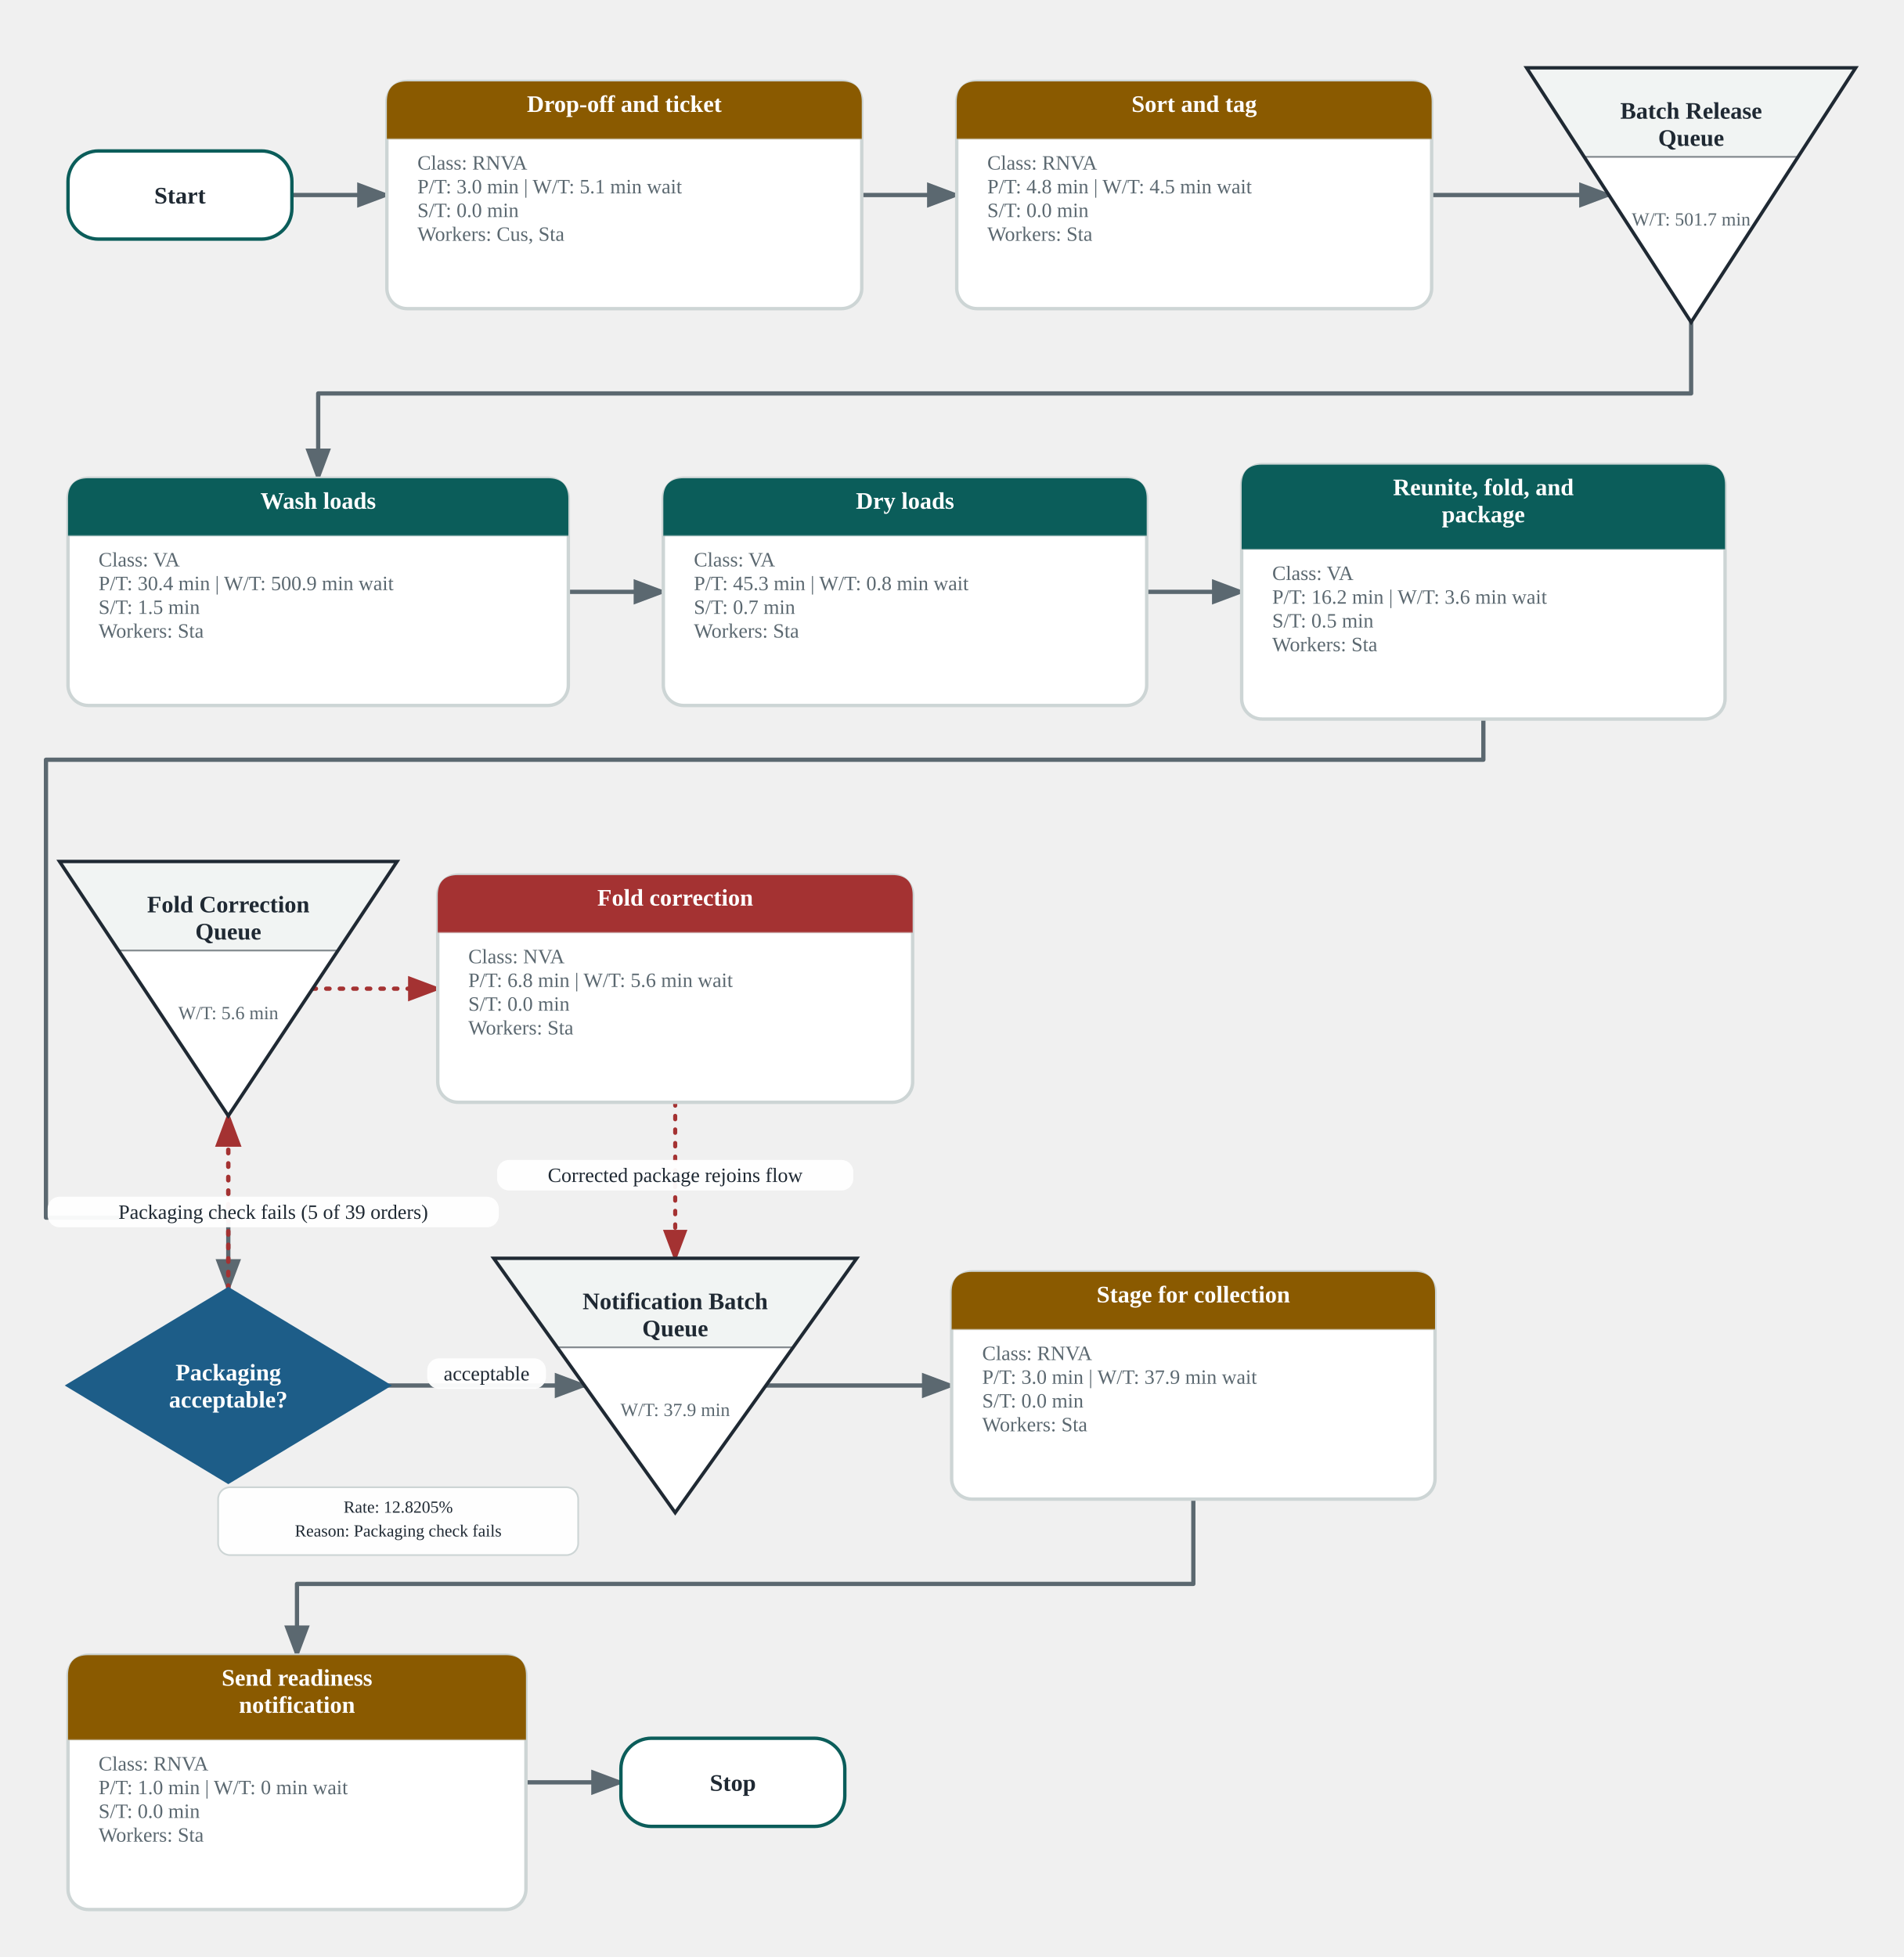
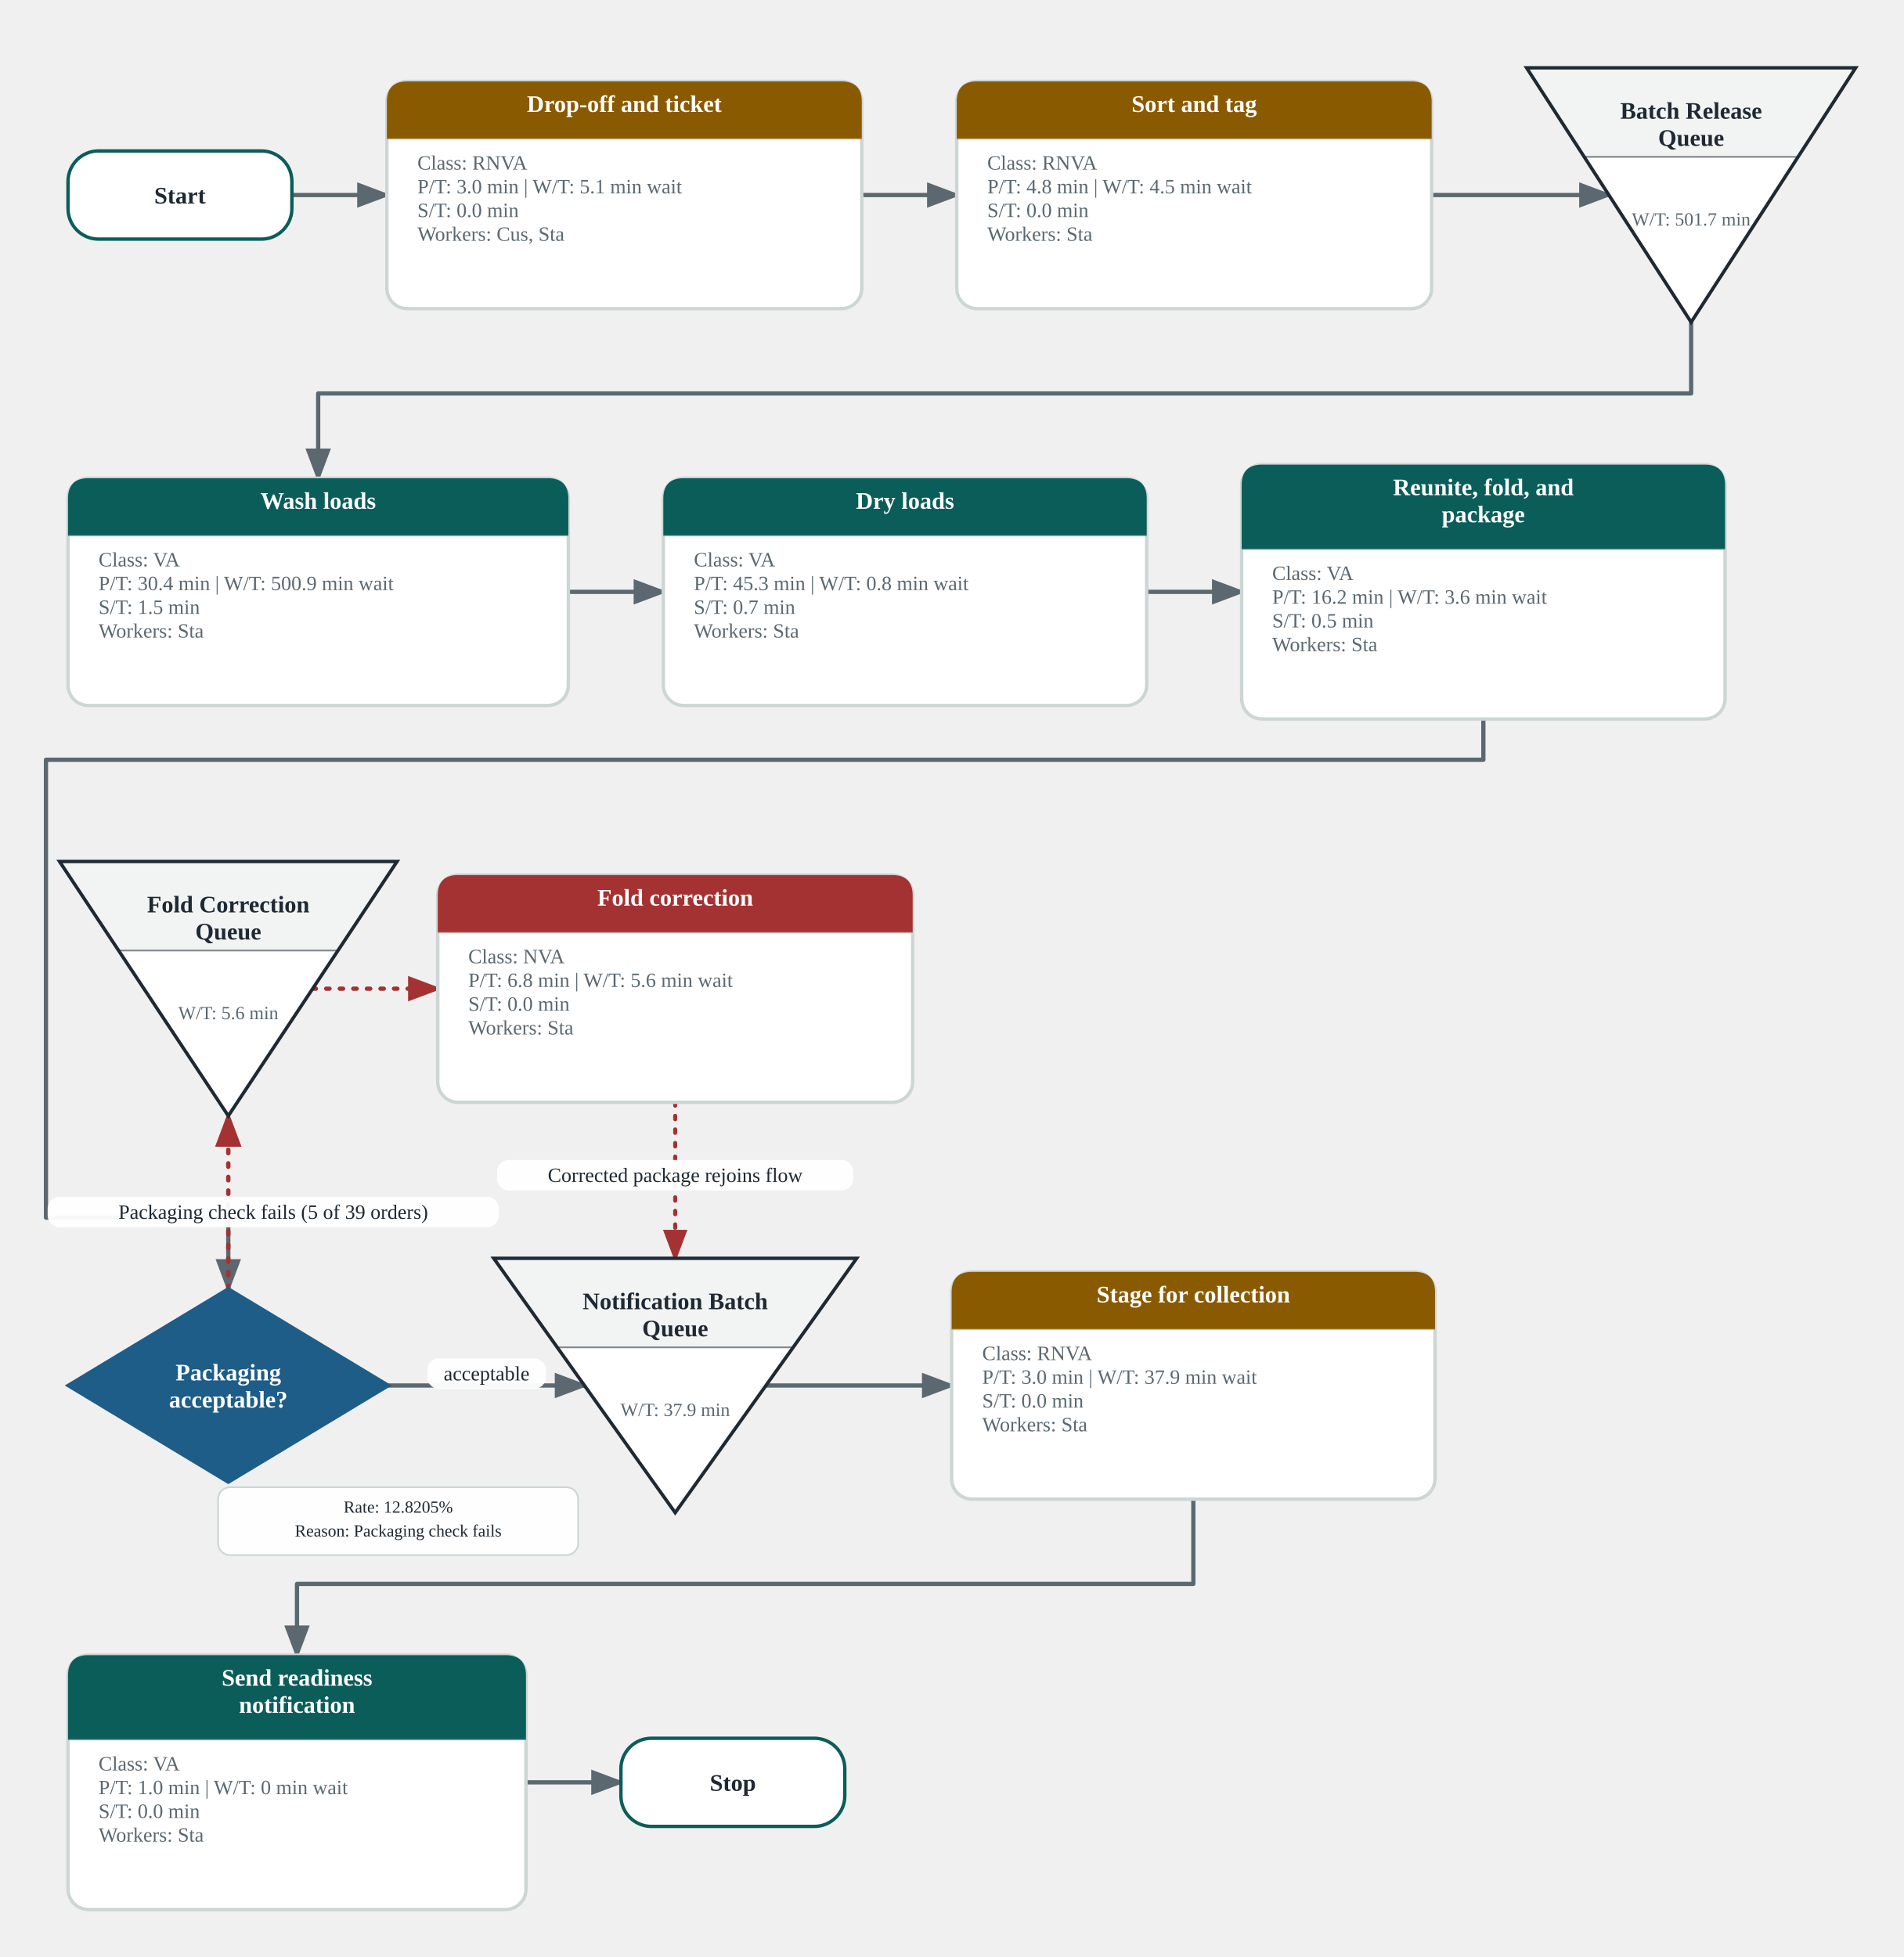
<svg xmlns="http://www.w3.org/2000/svg" preserveAspectRatio="xMidYMid meet" width="1200" height="1234" viewBox="0 0 1122 1154" data-flo-artifact-kind="svg" data-flo-backend="svg" data-flo-diagram="sppm" data-flo-layout-engine="elk" role="img" aria-labelledby="flo-svg-title flo-svg-description" data-sppm-publication-page-id="main-p1">
  <defs>
    <marker id="flo-sppm-arrow" markerWidth="8" markerHeight="6" refX="7" refY="3" orient="auto" markerUnits="strokeWidth">
      <path d="M0,0 L8,3 L0,6 z" fill="#5B6870" />
    </marker>
    <marker id="flo-sppm-rework-arrow" markerWidth="8" markerHeight="6" refX="7" refY="3" orient="auto" markerUnits="strokeWidth">
      <path d="M0,0 L8,3 L0,6 z" fill="#A43232" />
    </marker>
  </defs>
  <rect width="100%" height="100%" fill="transparent" />
  <g transform="translate(28.0,28.0)">
    <g data-edge-source="correction_queue" data-edge-target="fold_correction" data-edge-kind="rework">
      <polyline points="156.2,555.0 193.1,555.0 230.0,555.0" fill="none" stroke="#A43232" stroke-width="2.5" stroke-linecap="round" stroke-linejoin="round" marker-end="url(#flo-sppm-rework-arrow)" stroke-dasharray="2 6" />
    </g>
    <g data-edge-source="dropoff" data-edge-target="sort_tag" data-edge-kind="direct">
      <polyline points="480.0,87.0 536.0,87.0" fill="none" stroke="#5B6870" stroke-width="2.5" stroke-linecap="round" stroke-linejoin="round" marker-end="url(#flo-sppm-arrow)" />
    </g>
    <g data-edge-source="dry" data-edge-target="fold_package" data-edge-kind="direct">
      <polyline points="648.0,321.0 704.0,321.0" fill="none" stroke="#5B6870" stroke-width="2.5" stroke-linecap="round" stroke-linejoin="round" marker-end="url(#flo-sppm-arrow)" />
    </g>
    <g data-edge-source="fold_correction" data-edge-target="notification_queue" data-edge-kind="rework" data-edge-rework-variant="return">
      <polyline points="370.0,622.0 370.0,714.0" fill="none" stroke="#A43232" stroke-width="2.4" stroke-linecap="round" stroke-linejoin="round" marker-end="url(#flo-sppm-rework-arrow)" stroke-dasharray="2 6" />
      <rect x="265.0" y="656.0" width="210.0" height="18.0" rx="7" fill="#FFFFFF" fill-opacity="0.95" />
      <text x="370.0" y="669.0" text-anchor="middle" font-family="Source Sans 3, system-ui, sans-serif" font-size="12" fill="#1F2933">Corrected package rejoins flow</text>
    </g>
    <g data-edge-source="fold_package" data-edge-target="packaging_check" data-edge-kind="direct">
      <polyline points="846.5,396.0 846.5,420.0 -1.0,420.0 -1.0,690.0 106.5,690.0 106.5,732.0" fill="none" stroke="#5B6870" stroke-width="2.5" stroke-linecap="round" stroke-linejoin="round" marker-end="url(#flo-sppm-arrow)" />
    </g>
    <g data-edge-source="notification_queue" data-edge-target="stage_collection" data-edge-kind="direct">
      <polyline points="423.5,789.0 533.0,789.0" fill="none" stroke="#5B6870" stroke-width="2.5" stroke-linecap="round" stroke-linejoin="round" marker-end="url(#flo-sppm-arrow)" />
    </g>
    <g data-edge-source="packaging_check" data-edge-target="correction_queue" data-edge-kind="rework" data-edge-rework-variant="branch">
      <polyline points="106.5,732.0 106.5,630.0" fill="none" stroke="#A43232" stroke-width="2.6" stroke-linecap="round" stroke-linejoin="round" marker-end="url(#flo-sppm-rework-arrow)" stroke-dasharray="2 6" />
      <rect x="0.0" y="677.7" width="266.0" height="18.0" rx="7" fill="#FFFFFF" fill-opacity="0.95" />
      <text x="133.0" y="690.7" text-anchor="middle" font-family="Source Sans 3, system-ui, sans-serif" font-size="12" fill="#1F2933">Packaging check fails (5 of 39 orders)</text>
      <rect x="100.5" y="849.0" width="212.3" height="40.0" rx="7" fill="#FFFFFF" stroke="#CDD5D5" stroke-width="1" fill-opacity="0.96" />
      <text x="206.7" y="864.0" text-anchor="middle" font-family="Source Sans 3, system-ui, sans-serif" font-size="10" font-weight="400" fill="#1F2933">Rate: 12.8205%</text>
      <text x="206.7" y="878.0" text-anchor="middle" font-family="Source Sans 3, system-ui, sans-serif" font-size="10" font-weight="400" fill="#1F2933">Reason: Packaging check fails</text>
    </g>
    <g data-edge-source="packaging_check" data-edge-target="notification_queue" data-edge-kind="direct">
      <polyline points="201.0,789.0 316.5,789.0" fill="none" stroke="#5B6870" stroke-width="2.5" stroke-linecap="round" stroke-linejoin="round" marker-end="url(#flo-sppm-arrow)" />
      <rect x="223.8" y="773.0" width="70.0" height="18.0" rx="7" fill="#FFFFFF" fill-opacity="0.95" />
      <text x="258.8" y="786.0" text-anchor="middle" font-family="Source Sans 3, system-ui, sans-serif" font-size="12" fill="#1F2933">acceptable</text>
    </g>
    <g data-edge-source="send_notification" data-edge-target="end" data-edge-kind="direct">
      <polyline points="282.0,1023.0 338.0,1023.0" fill="none" stroke="#5B6870" stroke-width="2.5" stroke-linecap="round" stroke-linejoin="round" marker-end="url(#flo-sppm-arrow)" />
    </g>
    <g data-edge-source="sort_tag" data-edge-target="wash_release_queue" data-edge-kind="direct">
      <polyline points="816.0,87.0 920.5,87.0" fill="none" stroke="#5B6870" stroke-width="2.5" stroke-linecap="round" stroke-linejoin="round" marker-end="url(#flo-sppm-arrow)" />
    </g>
    <g data-edge-source="stage_collection" data-edge-target="send_notification" data-edge-kind="direct">
      <polyline points="675.5,856.0 675.5,906.0 147.0,906.0 147.0,948.0" fill="none" stroke="#5B6870" stroke-width="2.5" stroke-linecap="round" stroke-linejoin="round" marker-end="url(#flo-sppm-arrow)" />
    </g>
    <g data-edge-source="start" data-edge-target="dropoff" data-edge-kind="direct">
      <polyline points="144.0,87.0 200.0,87.0" fill="none" stroke="#5B6870" stroke-width="2.5" stroke-linecap="round" stroke-linejoin="round" marker-end="url(#flo-sppm-arrow)" />
    </g>
    <g data-edge-source="wash" data-edge-target="dry" data-edge-kind="direct">
      <polyline points="307.0,321.0 363.0,321.0" fill="none" stroke="#5B6870" stroke-width="2.5" stroke-linecap="round" stroke-linejoin="round" marker-end="url(#flo-sppm-arrow)" />
    </g>
    <g data-edge-source="wash_release_queue" data-edge-target="wash" data-edge-kind="direct">
      <polyline points="969.0,162.0 969.0,204.0 159.5,204.0 159.5,254.0" fill="none" stroke="#5B6870" stroke-width="2.5" stroke-linecap="round" stroke-linejoin="round" marker-end="url(#flo-sppm-arrow)" />
    </g>
    <g data-node-id="start" data-node-kind="start">
      <rect x="12.0" y="61.0" width="132.0" height="52.0" rx="18" fill="#FFFFFF" stroke="#0B5D5A" stroke-width="2" />
      <text x="78.0" y="92.0" text-anchor="middle" font-family="Source Sans 3, system-ui, sans-serif" font-size="14" font-weight="600" fill="#1F2933">Start</text>
    </g>
    <g data-node-id="dropoff" data-node-kind="task">
      <rect x="200.0" y="20.0" width="280.0" height="134.0" rx="12" fill="white" stroke="#CDD5D5" stroke-width="2" />
      <path data-node-header="top-rounded" d="M 212.0 20.0 L 468.0 20.0 Q 480.0 20.0 480.0 32.0 L 480.0 54.0 L 200.0 54.0 L 200.0 32.0 Q 200.0 20.0 212.0 20.0 Z" fill="#8A5A00" stroke="none" />
      <line x1="200.0" y1="54.0" x2="480.0" y2="54.0" stroke="#CDD5D5" stroke-width="1" opacity="0.35" />
      <text x="340.0" y="38.0" text-anchor="middle" font-family="Source Sans 3, system-ui, sans-serif" font-size="14" font-weight="600" fill="#FFFFFF">Drop-off and ticket</text>
      <text x="218.0" y="72.0" text-anchor="start" font-family="Source Sans 3, system-ui, sans-serif" font-size="12" font-weight="400" fill="#5B6870">Class: RNVA</text>
      <text x="218.0" y="86.0" text-anchor="start" font-family="Source Sans 3, system-ui, sans-serif" font-size="12" font-weight="400" fill="#5B6870">P/T: 3.0 min | W/T: 5.1 min wait</text>
      <text x="218.0" y="100.0" text-anchor="start" font-family="Source Sans 3, system-ui, sans-serif" font-size="12" font-weight="400" fill="#5B6870">S/T: 0.0 min</text>
      <text x="218.0" y="114.0" text-anchor="start" font-family="Source Sans 3, system-ui, sans-serif" font-size="12" font-weight="400" fill="#5B6870">Workers: Cus, Sta</text>
    </g>
    <g data-node-id="sort_tag" data-node-kind="task">
      <rect x="536.0" y="20.0" width="280.0" height="134.0" rx="12" fill="white" stroke="#CDD5D5" stroke-width="2" />
      <path data-node-header="top-rounded" d="M 548.0 20.0 L 804.0 20.0 Q 816.0 20.0 816.0 32.0 L 816.0 54.0 L 536.0 54.0 L 536.0 32.0 Q 536.0 20.0 548.0 20.0 Z" fill="#8A5A00" stroke="none" />
      <line x1="536.0" y1="54.0" x2="816.0" y2="54.0" stroke="#CDD5D5" stroke-width="1" opacity="0.35" />
      <text x="676.0" y="38.0" text-anchor="middle" font-family="Source Sans 3, system-ui, sans-serif" font-size="14" font-weight="600" fill="#FFFFFF">Sort and tag</text>
      <text x="554.0" y="72.0" text-anchor="start" font-family="Source Sans 3, system-ui, sans-serif" font-size="12" font-weight="400" fill="#5B6870">Class: RNVA</text>
      <text x="554.0" y="86.0" text-anchor="start" font-family="Source Sans 3, system-ui, sans-serif" font-size="12" font-weight="400" fill="#5B6870">P/T: 4.8 min | W/T: 4.5 min wait</text>
      <text x="554.0" y="100.0" text-anchor="start" font-family="Source Sans 3, system-ui, sans-serif" font-size="12" font-weight="400" fill="#5B6870">S/T: 0.0 min</text>
      <text x="554.0" y="114.0" text-anchor="start" font-family="Source Sans 3, system-ui, sans-serif" font-size="12" font-weight="400" fill="#5B6870">Workers: Sta</text>
    </g>
    <g data-node-id="wash_release_queue" data-node-kind="queue">
      <polygon data-node-queue-body="true" points="872.0,12.0 1066.0,12.0 969.0,162.0" fill="#FFFFFF" stroke="none" />
      <polygon data-node-queue-color-band="true" points="872.0,12.0 1066.0,12.0 1032.0,64.5 906.0,64.5" fill="#F1F4F3" stroke="none" />
      <line data-node-queue-divider="true" x1="906.0" y1="64.5" x2="1032.0" y2="64.5" stroke="#1F2933" stroke-width="1" opacity="0.55" />
      <polygon data-node-queue-outline="true" points="872.0,12.0 1066.0,12.0 969.0,162.0" fill="none" stroke="#1F2933" stroke-width="2" />
      <text x="969.0" y="42.0" text-anchor="middle" font-family="Source Sans 3, system-ui, sans-serif" font-size="14" font-weight="600" fill="#1F2933">Batch Release</text>
      <text x="969.0" y="58.0" text-anchor="middle" font-family="Source Sans 3, system-ui, sans-serif" font-size="14" font-weight="600" fill="#1F2933">Queue</text>
      <text x="969.0" y="105.0" text-anchor="middle" font-family="Source Sans 3, system-ui, sans-serif" font-size="11" font-weight="400" fill="#5B6870">W/T: 501.7 min</text>
    </g>
    <g data-node-id="wash" data-node-kind="task">
      <rect x="12.0" y="254.0" width="295.0" height="134.0" rx="12" fill="white" stroke="#CDD5D5" stroke-width="2" />
      <path data-node-header="top-rounded" d="M 24.0 254.0 L 295.0 254.0 Q 307.0 254.0 307.0 266.0 L 307.0 288.0 L 12.0 288.0 L 12.0 266.0 Q 12.0 254.0 24.0 254.0 Z" fill="#0B5D5A" stroke="none" />
      <line x1="12.0" y1="288.0" x2="307.0" y2="288.0" stroke="#CDD5D5" stroke-width="1" opacity="0.35" />
      <text x="159.5" y="272.0" text-anchor="middle" font-family="Source Sans 3, system-ui, sans-serif" font-size="14" font-weight="600" fill="#FFFFFF">Wash loads</text>
      <text x="30.0" y="306.0" text-anchor="start" font-family="Source Sans 3, system-ui, sans-serif" font-size="12" font-weight="400" fill="#5B6870">Class: VA</text>
      <text x="30.0" y="320.0" text-anchor="start" font-family="Source Sans 3, system-ui, sans-serif" font-size="12" font-weight="400" fill="#5B6870">P/T: 30.4 min | W/T: 500.9 min wait</text>
      <text x="30.0" y="334.0" text-anchor="start" font-family="Source Sans 3, system-ui, sans-serif" font-size="12" font-weight="400" fill="#5B6870">S/T: 1.5 min</text>
      <text x="30.0" y="348.0" text-anchor="start" font-family="Source Sans 3, system-ui, sans-serif" font-size="12" font-weight="400" fill="#5B6870">Workers: Sta</text>
    </g>
    <g data-node-id="dry" data-node-kind="task">
      <rect x="363.0" y="254.0" width="285.0" height="134.0" rx="12" fill="white" stroke="#CDD5D5" stroke-width="2" />
      <path data-node-header="top-rounded" d="M 375.0 254.0 L 636.0 254.0 Q 648.0 254.0 648.0 266.0 L 648.0 288.0 L 363.0 288.0 L 363.0 266.0 Q 363.0 254.0 375.0 254.0 Z" fill="#0B5D5A" stroke="none" />
      <line x1="363.0" y1="288.0" x2="648.0" y2="288.0" stroke="#CDD5D5" stroke-width="1" opacity="0.35" />
      <text x="505.5" y="272.0" text-anchor="middle" font-family="Source Sans 3, system-ui, sans-serif" font-size="14" font-weight="600" fill="#FFFFFF">Dry loads</text>
      <text x="381.0" y="306.0" text-anchor="start" font-family="Source Sans 3, system-ui, sans-serif" font-size="12" font-weight="400" fill="#5B6870">Class: VA</text>
      <text x="381.0" y="320.0" text-anchor="start" font-family="Source Sans 3, system-ui, sans-serif" font-size="12" font-weight="400" fill="#5B6870">P/T: 45.3 min | W/T: 0.8 min wait</text>
      <text x="381.0" y="334.0" text-anchor="start" font-family="Source Sans 3, system-ui, sans-serif" font-size="12" font-weight="400" fill="#5B6870">S/T: 0.7 min</text>
      <text x="381.0" y="348.0" text-anchor="start" font-family="Source Sans 3, system-ui, sans-serif" font-size="12" font-weight="400" fill="#5B6870">Workers: Sta</text>
    </g>
    <g data-node-id="fold_package" data-node-kind="task">
      <rect x="704.0" y="246.0" width="285.0" height="150.0" rx="12" fill="white" stroke="#CDD5D5" stroke-width="2" />
      <path data-node-header="top-rounded" d="M 716.0 246.0 L 977.0 246.0 Q 989.0 246.0 989.0 258.0 L 989.0 296.0 L 704.0 296.0 L 704.0 258.0 Q 704.0 246.0 716.0 246.0 Z" fill="#0B5D5A" stroke="none" />
      <line x1="704.0" y1="296.0" x2="989.0" y2="296.0" stroke="#CDD5D5" stroke-width="1" opacity="0.35" />
      <text x="846.5" y="264.0" text-anchor="middle" font-family="Source Sans 3, system-ui, sans-serif" font-size="14" font-weight="600" fill="#FFFFFF">Reunite, fold, and</text>
      <text x="846.5" y="280.0" text-anchor="middle" font-family="Source Sans 3, system-ui, sans-serif" font-size="14" font-weight="600" fill="#FFFFFF">package</text>
      <text x="722.0" y="314.0" text-anchor="start" font-family="Source Sans 3, system-ui, sans-serif" font-size="12" font-weight="400" fill="#5B6870">Class: VA</text>
      <text x="722.0" y="328.0" text-anchor="start" font-family="Source Sans 3, system-ui, sans-serif" font-size="12" font-weight="400" fill="#5B6870">P/T: 16.2 min | W/T: 3.6 min wait</text>
      <text x="722.0" y="342.0" text-anchor="start" font-family="Source Sans 3, system-ui, sans-serif" font-size="12" font-weight="400" fill="#5B6870">S/T: 0.5 min</text>
      <text x="722.0" y="356.0" text-anchor="start" font-family="Source Sans 3, system-ui, sans-serif" font-size="12" font-weight="400" fill="#5B6870">Workers: Sta</text>
    </g>
    <g data-node-id="packaging_check" data-node-kind="decision">
      <polygon points="106.5,732.0 201.0,789.0 106.5,846.0 12.0,789.0" fill="#1D5D88" stroke="#1D5D88" stroke-width="2" />
      <text x="106.5" y="786.0" text-anchor="middle" font-family="Source Sans 3, system-ui, sans-serif" font-size="14" font-weight="600" fill="#FFFFFF">Packaging</text>
      <text x="106.5" y="802.0" text-anchor="middle" font-family="Source Sans 3, system-ui, sans-serif" font-size="14" font-weight="600" fill="#FFFFFF">acceptable?</text>
    </g>
    <g data-node-id="notification_queue" data-node-kind="queue">
      <polygon data-node-queue-body="true" points="263.0,714.0 477.0,714.0 370.0,864.0" fill="#FFFFFF" stroke="none" />
      <polygon data-node-queue-color-band="true" points="263.0,714.0 477.0,714.0 439.6,766.5 300.4,766.5" fill="#F1F4F3" stroke="none" />
      <line data-node-queue-divider="true" x1="300.4" y1="766.5" x2="439.6" y2="766.5" stroke="#1F2933" stroke-width="1" opacity="0.55" />
      <polygon data-node-queue-outline="true" points="263.0,714.0 477.0,714.0 370.0,864.0" fill="none" stroke="#1F2933" stroke-width="2" />
      <text x="370.0" y="744.0" text-anchor="middle" font-family="Source Sans 3, system-ui, sans-serif" font-size="14" font-weight="600" fill="#1F2933">Notification Batch</text>
      <text x="370.0" y="760.0" text-anchor="middle" font-family="Source Sans 3, system-ui, sans-serif" font-size="14" font-weight="600" fill="#1F2933">Queue</text>
      <text x="370.0" y="807.0" text-anchor="middle" font-family="Source Sans 3, system-ui, sans-serif" font-size="11" font-weight="400" fill="#5B6870">W/T: 37.9 min</text>
    </g>
    <g data-node-id="stage_collection" data-node-kind="task">
      <rect x="533.0" y="722.0" width="285.0" height="134.0" rx="12" fill="white" stroke="#CDD5D5" stroke-width="2" />
      <path data-node-header="top-rounded" d="M 545.0 722.0 L 806.0 722.0 Q 818.0 722.0 818.0 734.0 L 818.0 756.0 L 533.0 756.0 L 533.0 734.0 Q 533.0 722.0 545.0 722.0 Z" fill="#8A5A00" stroke="none" />
      <line x1="533.0" y1="756.0" x2="818.0" y2="756.0" stroke="#CDD5D5" stroke-width="1" opacity="0.35" />
      <text x="675.5" y="740.0" text-anchor="middle" font-family="Source Sans 3, system-ui, sans-serif" font-size="14" font-weight="600" fill="#FFFFFF">Stage for collection</text>
      <text x="551.0" y="774.0" text-anchor="start" font-family="Source Sans 3, system-ui, sans-serif" font-size="12" font-weight="400" fill="#5B6870">Class: RNVA</text>
      <text x="551.0" y="788.0" text-anchor="start" font-family="Source Sans 3, system-ui, sans-serif" font-size="12" font-weight="400" fill="#5B6870">P/T: 3.0 min | W/T: 37.9 min wait</text>
      <text x="551.0" y="802.0" text-anchor="start" font-family="Source Sans 3, system-ui, sans-serif" font-size="12" font-weight="400" fill="#5B6870">S/T: 0.0 min</text>
      <text x="551.0" y="816.0" text-anchor="start" font-family="Source Sans 3, system-ui, sans-serif" font-size="12" font-weight="400" fill="#5B6870">Workers: Sta</text>
    </g>
    <g data-node-id="send_notification" data-node-kind="task">
      <rect x="12.0" y="948.0" width="270.0" height="150.0" rx="12" fill="white" stroke="#CDD5D5" stroke-width="2" />
-       <path data-node-header="top-rounded" d="M 24.0 948.0 L 270.0 948.0 Q 282.0 948.0 282.0 960.0 L 282.0 998.0 L 12.0 998.0 L 12.0 960.0 Q 12.0 948.0 24.0 948.0 Z" fill="#8A5A00" stroke="none" />
+       <path data-node-header="top-rounded" d="M 24.0 948.0 L 270.0 948.0 Q 282.0 948.0 282.0 960.0 L 282.0 998.0 L 12.0 998.0 L 12.0 960.0 Q 12.0 948.0 24.0 948.0 Z" fill="#0B5D5A" stroke="none" />
      <line x1="12.0" y1="998.0" x2="282.0" y2="998.0" stroke="#CDD5D5" stroke-width="1" opacity="0.35" />
      <text x="147.0" y="966.0" text-anchor="middle" font-family="Source Sans 3, system-ui, sans-serif" font-size="14" font-weight="600" fill="#FFFFFF">Send readiness</text>
      <text x="147.0" y="982.0" text-anchor="middle" font-family="Source Sans 3, system-ui, sans-serif" font-size="14" font-weight="600" fill="#FFFFFF">notification</text>
-       <text x="30.0" y="1016.0" text-anchor="start" font-family="Source Sans 3, system-ui, sans-serif" font-size="12" font-weight="400" fill="#5B6870">Class: RNVA</text>
+       <text x="30.0" y="1016.0" text-anchor="start" font-family="Source Sans 3, system-ui, sans-serif" font-size="12" font-weight="400" fill="#5B6870">Class: VA</text>
      <text x="30.0" y="1030.0" text-anchor="start" font-family="Source Sans 3, system-ui, sans-serif" font-size="12" font-weight="400" fill="#5B6870">P/T: 1.0 min | W/T: 0 min wait</text>
      <text x="30.0" y="1044.0" text-anchor="start" font-family="Source Sans 3, system-ui, sans-serif" font-size="12" font-weight="400" fill="#5B6870">S/T: 0.0 min</text>
      <text x="30.0" y="1058.0" text-anchor="start" font-family="Source Sans 3, system-ui, sans-serif" font-size="12" font-weight="400" fill="#5B6870">Workers: Sta</text>
    </g>
    <g data-node-id="correction_queue" data-node-kind="queue">
      <polygon data-node-queue-body="true" points="7.0,480.0 206.0,480.0 106.5,630.0" fill="#FFFFFF" stroke="none" />
      <polygon data-node-queue-color-band="true" points="7.0,480.0 206.0,480.0 171.2,532.5 41.8,532.5" fill="#F1F4F3" stroke="none" />
      <line data-node-queue-divider="true" x1="41.8" y1="532.5" x2="171.2" y2="532.5" stroke="#1F2933" stroke-width="1" opacity="0.55" />
      <polygon data-node-queue-outline="true" points="7.0,480.0 206.0,480.0 106.5,630.0" fill="none" stroke="#1F2933" stroke-width="2" />
      <text x="106.5" y="510.0" text-anchor="middle" font-family="Source Sans 3, system-ui, sans-serif" font-size="14" font-weight="600" fill="#1F2933">Fold Correction</text>
      <text x="106.5" y="526.0" text-anchor="middle" font-family="Source Sans 3, system-ui, sans-serif" font-size="14" font-weight="600" fill="#1F2933">Queue</text>
      <text x="106.5" y="573.0" text-anchor="middle" font-family="Source Sans 3, system-ui, sans-serif" font-size="11" font-weight="400" fill="#5B6870">W/T: 5.6 min</text>
    </g>
    <g data-node-id="fold_correction" data-node-kind="task">
      <rect x="230.0" y="488.0" width="280.0" height="134.0" rx="12" fill="white" stroke="#CDD5D5" stroke-width="2" />
      <path data-node-header="top-rounded" d="M 242.0 488.0 L 498.0 488.0 Q 510.0 488.0 510.0 500.0 L 510.0 522.0 L 230.0 522.0 L 230.0 500.0 Q 230.0 488.0 242.0 488.0 Z" fill="#A43232" stroke="none" />
      <line x1="230.0" y1="522.0" x2="510.0" y2="522.0" stroke="#CDD5D5" stroke-width="1" opacity="0.35" />
      <text x="370.0" y="506.0" text-anchor="middle" font-family="Source Sans 3, system-ui, sans-serif" font-size="14" font-weight="600" fill="#FFFFFF">Fold correction</text>
      <text x="248.0" y="540.0" text-anchor="start" font-family="Source Sans 3, system-ui, sans-serif" font-size="12" font-weight="400" fill="#5B6870">Class: NVA</text>
      <text x="248.0" y="554.0" text-anchor="start" font-family="Source Sans 3, system-ui, sans-serif" font-size="12" font-weight="400" fill="#5B6870">P/T: 6.8 min | W/T: 5.6 min wait</text>
      <text x="248.0" y="568.0" text-anchor="start" font-family="Source Sans 3, system-ui, sans-serif" font-size="12" font-weight="400" fill="#5B6870">S/T: 0.0 min</text>
      <text x="248.0" y="582.0" text-anchor="start" font-family="Source Sans 3, system-ui, sans-serif" font-size="12" font-weight="400" fill="#5B6870">Workers: Sta</text>
    </g>
    <g data-node-id="end" data-node-kind="end">
      <rect x="338.0" y="997.0" width="132.0" height="52.0" rx="18" fill="#FFFFFF" stroke="#0B5D5A" stroke-width="2" />
      <text x="404.0" y="1028.0" text-anchor="middle" font-family="Source Sans 3, system-ui, sans-serif" font-size="14" font-weight="600" fill="#1F2933">Stop</text>
    </g>
  </g>
</svg>
